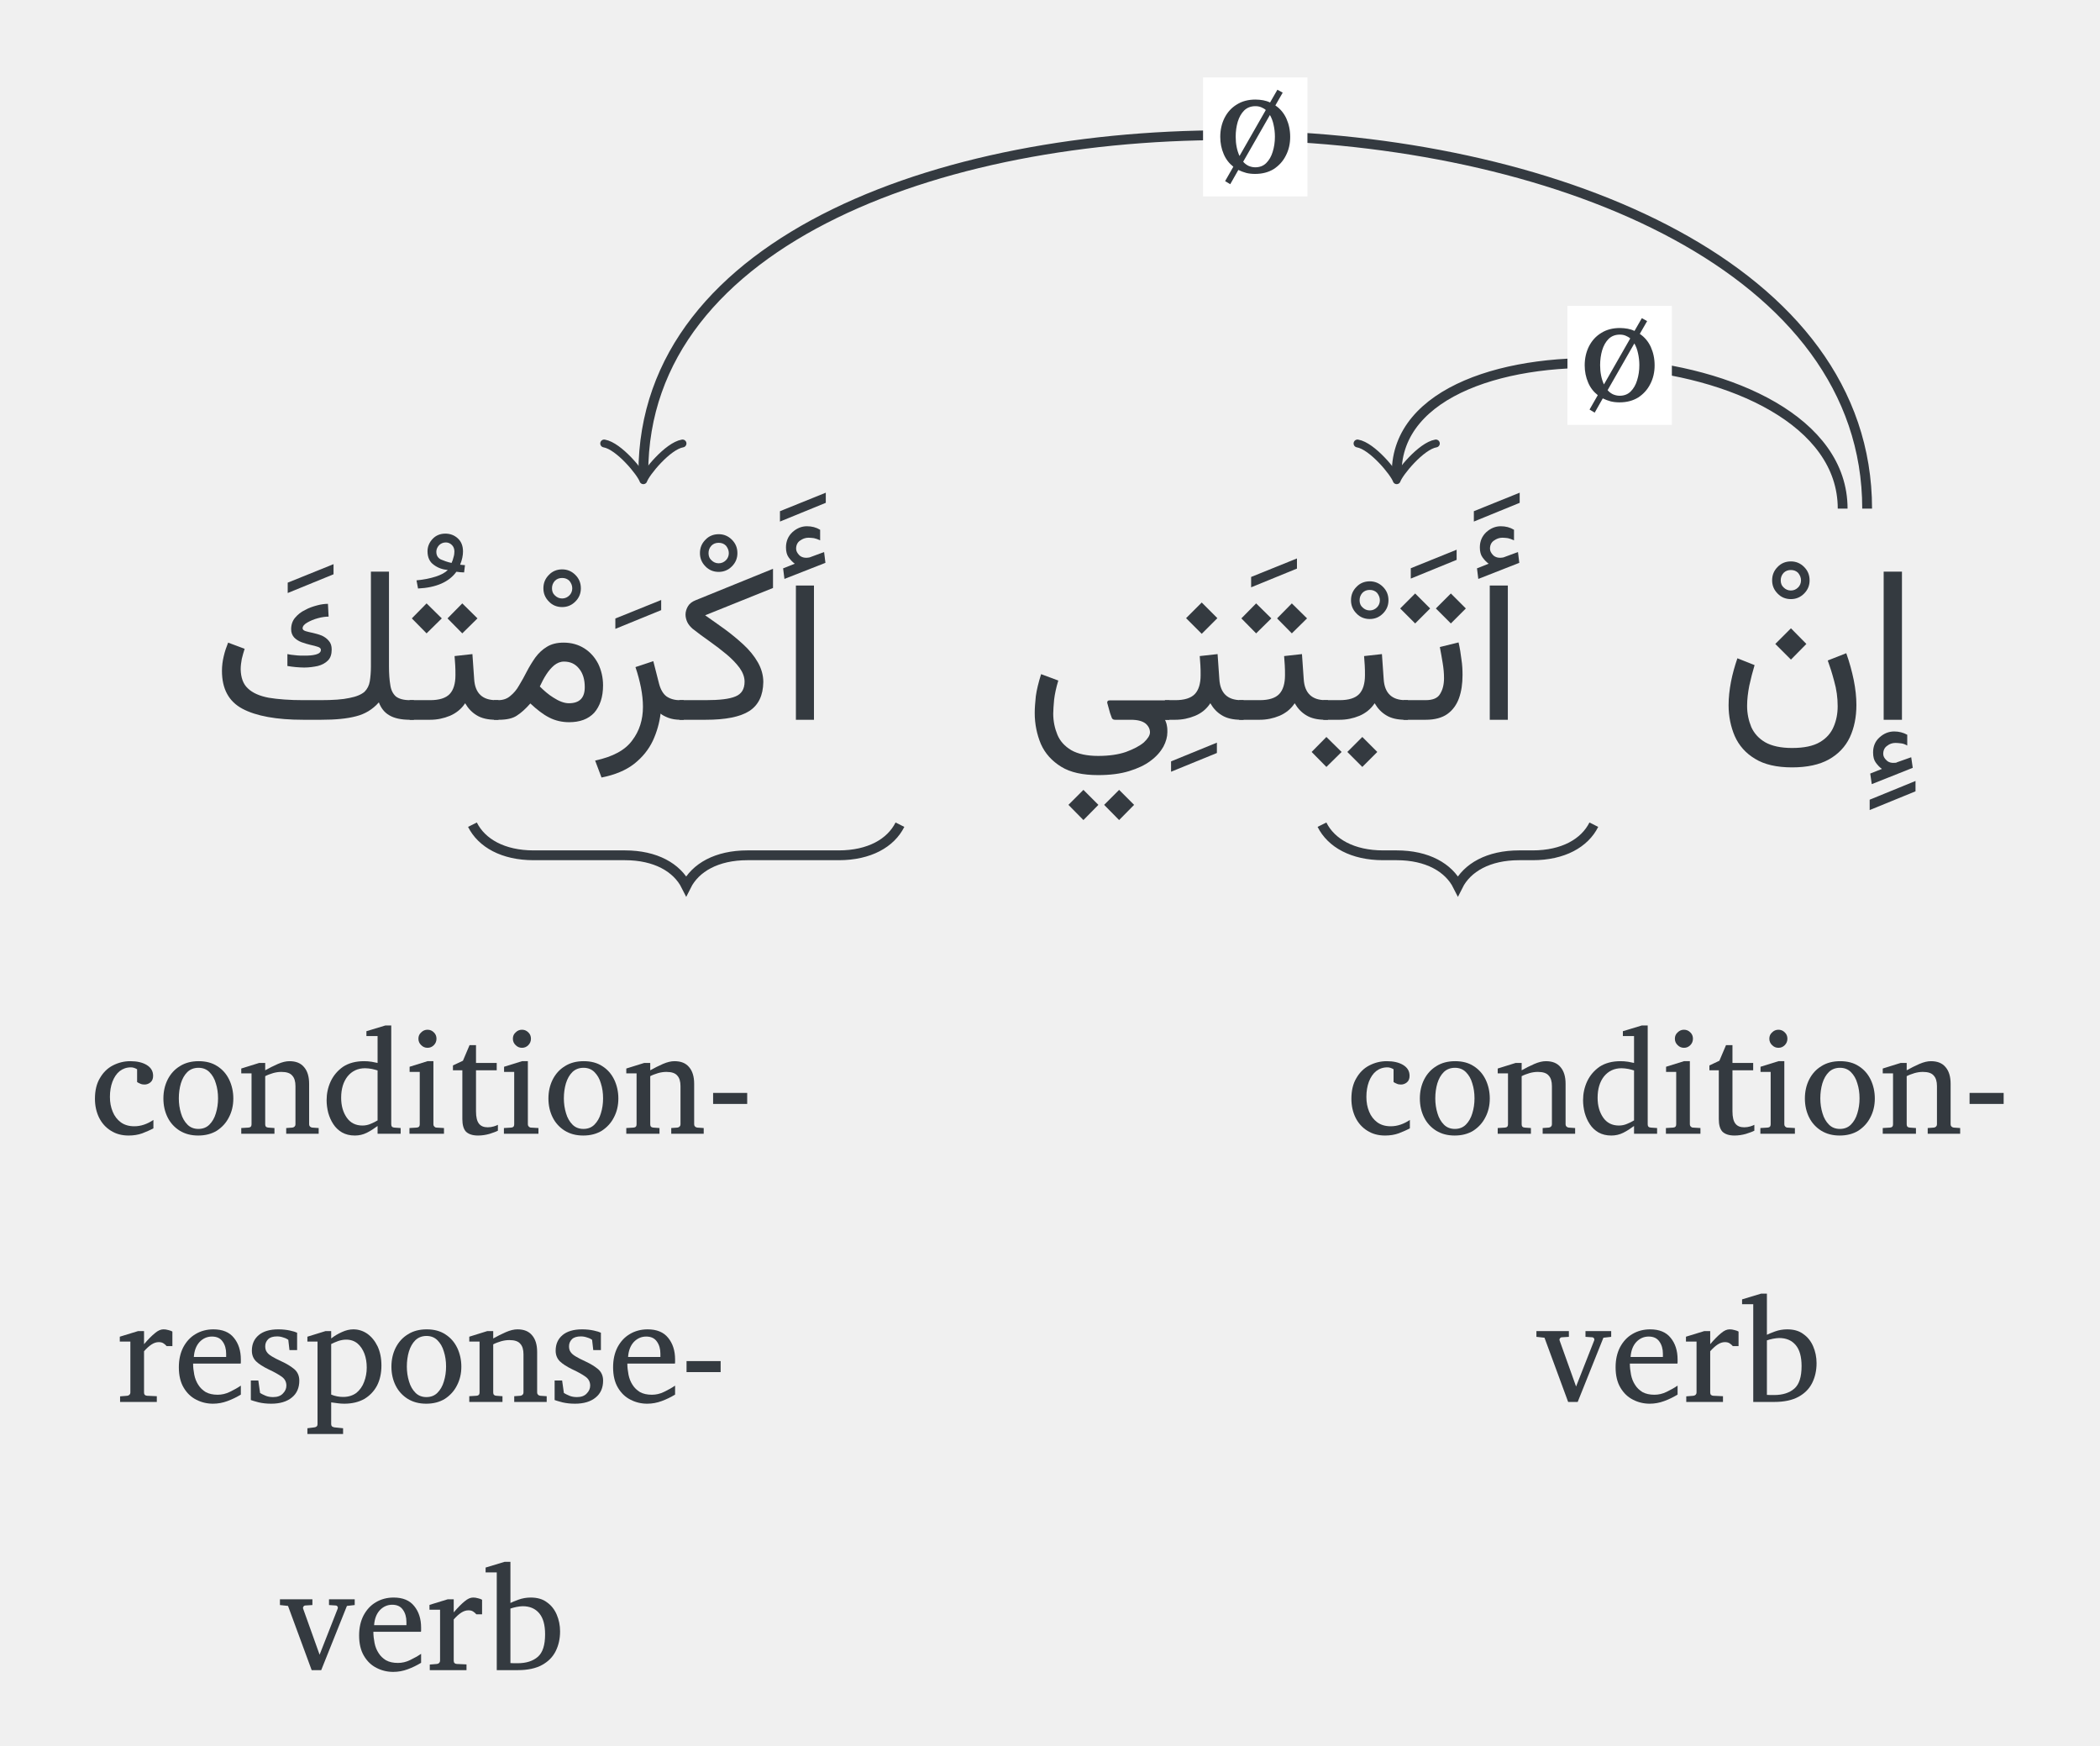
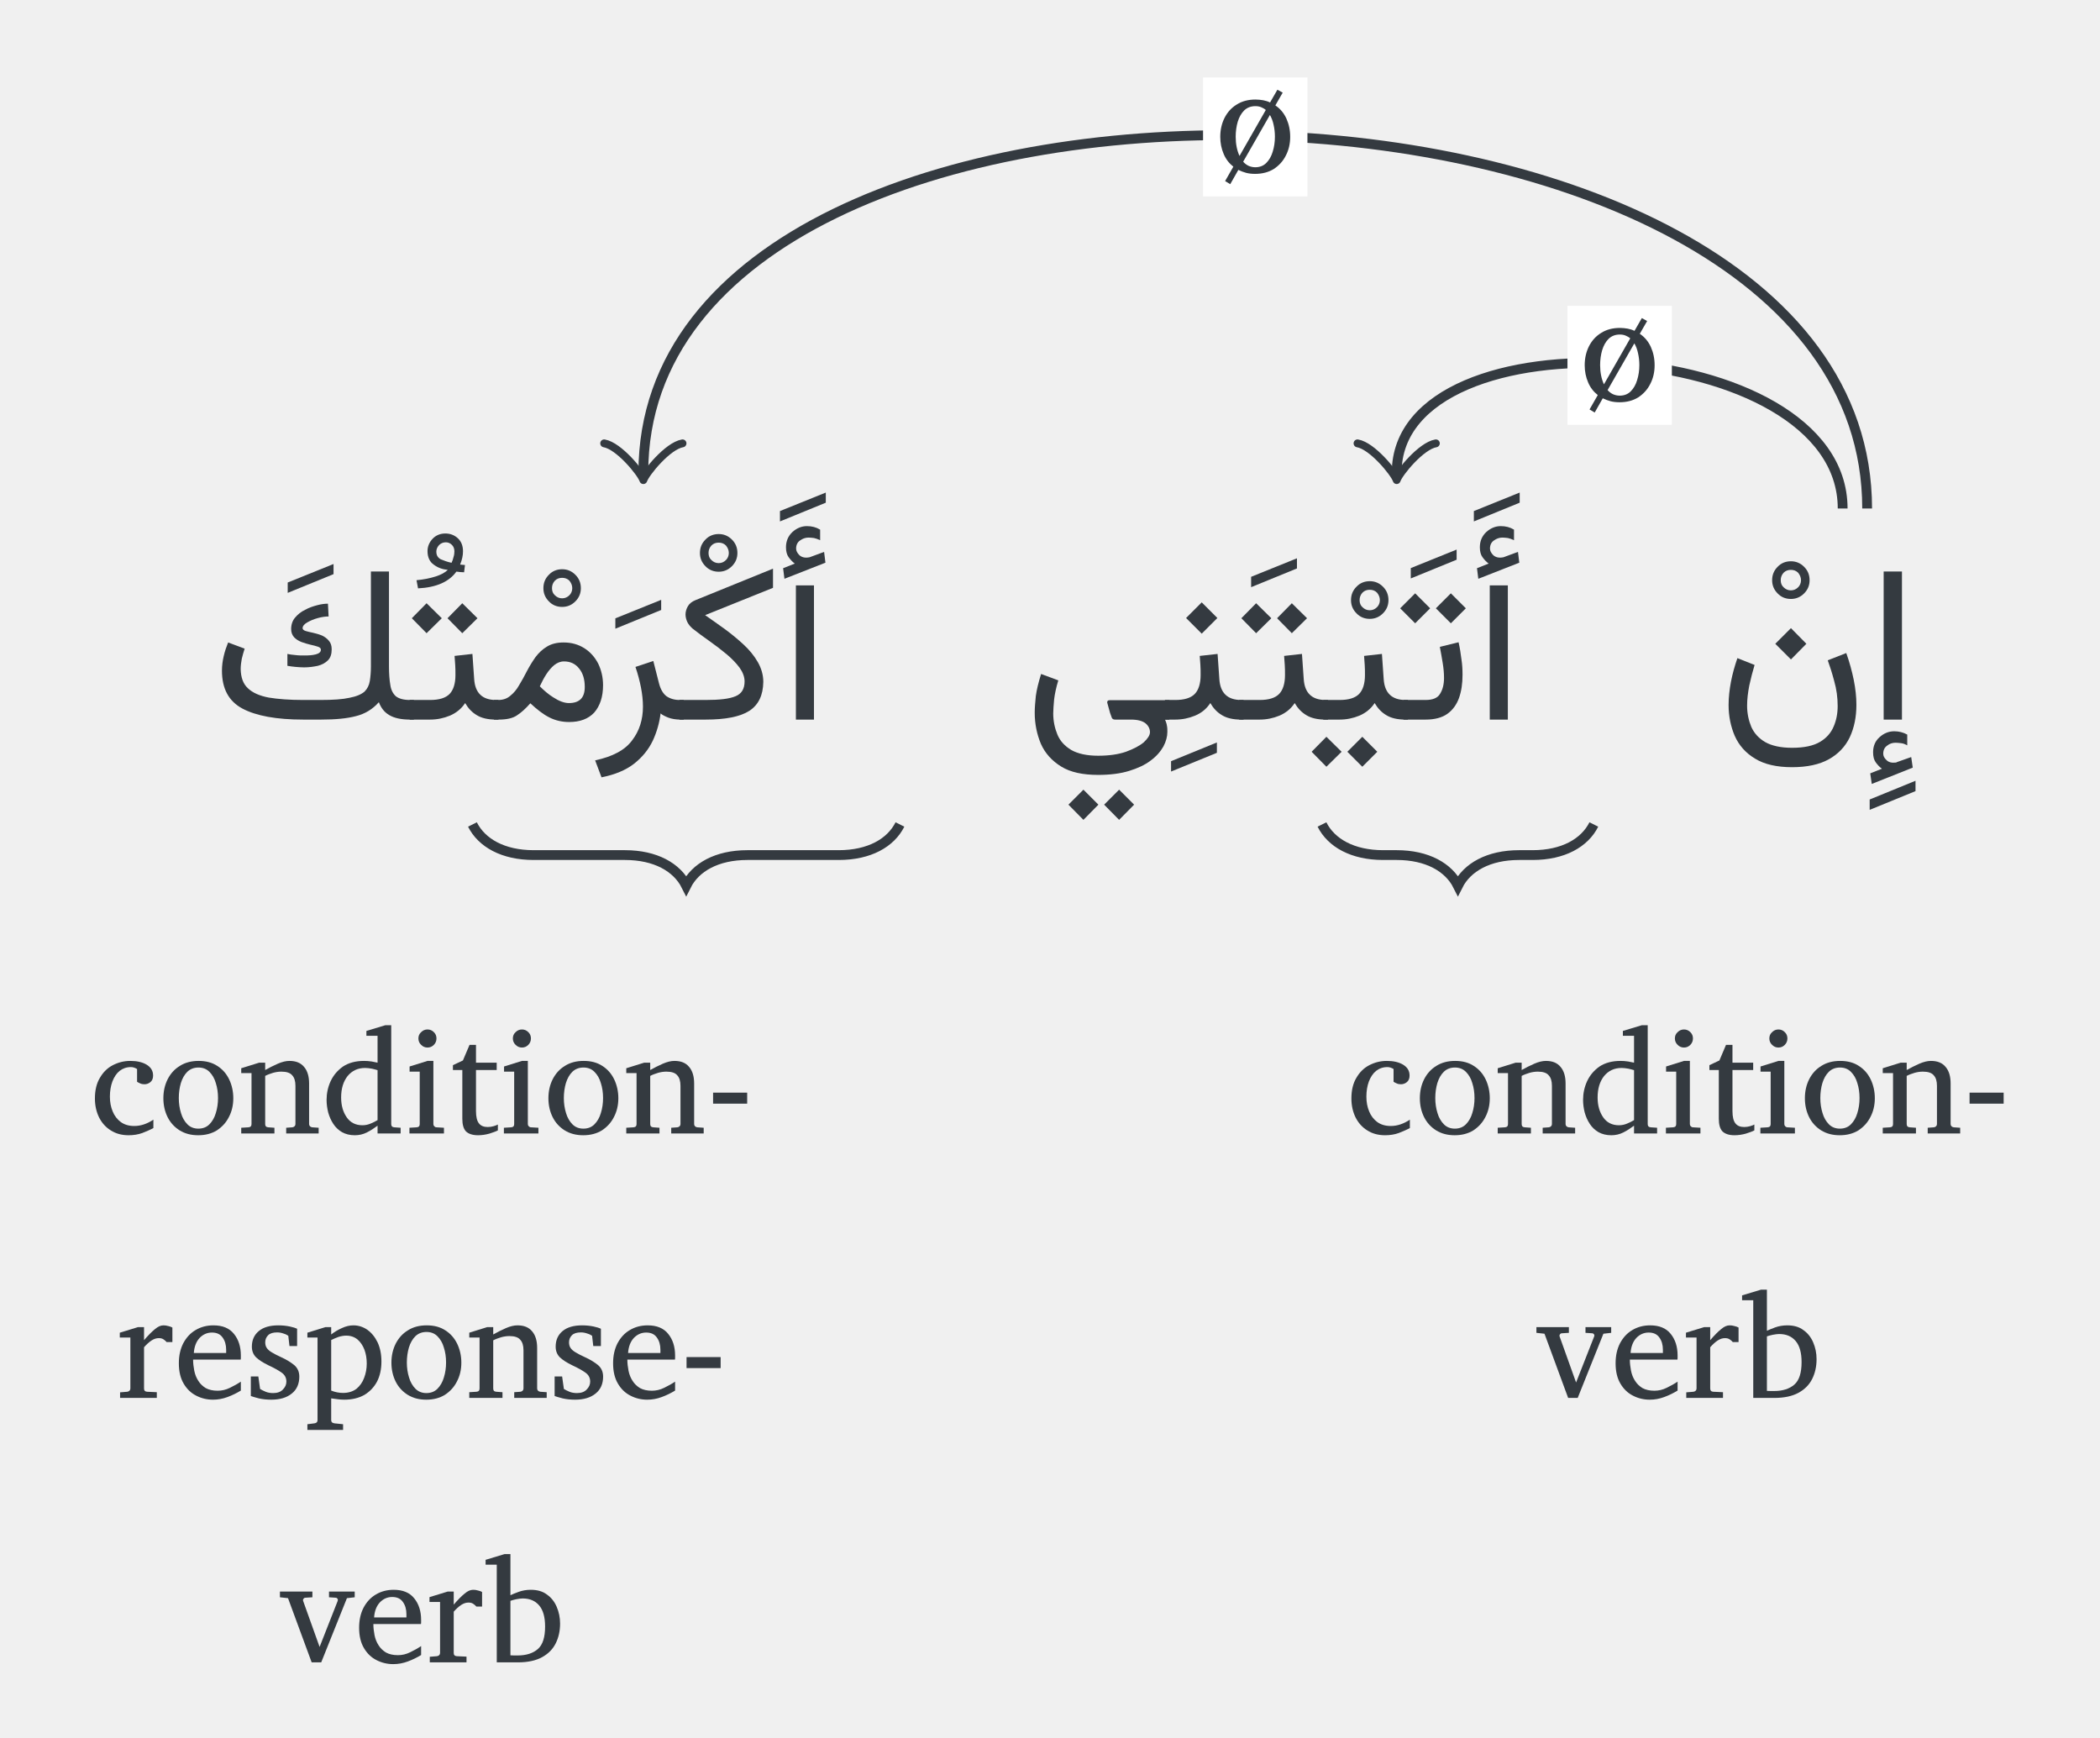
- <svg xmlns="http://www.w3.org/2000/svg" xmlns:xlink="http://www.w3.org/1999/xlink" version="1.1" width="156.374" height="129.932" viewBox="0 0 156.374 129.932">
+ <svg xmlns="http://www.w3.org/2000/svg" xmlns:xlink="http://www.w3.org/1999/xlink" version="1.1" width="156.374" height="129.385" viewBox="0 0 156.374 129.385">
  <defs>
    <path id="font_1_677" d="M.07 .708C.059 .716 .05 .726 .042 .737 .034 .748 .03 .763 .03 .782 .03 .81 .04 .833 .059 .851 .079 .869 .101 .878 .125 .878 .147 .878 .167 .873 .185 .862L.185 .814C.175 .819 .166 .822 .157 .824 .148 .825 .14 .826 .132 .826 .118 .826 .105 .821 .094 .813 .082 .805 .076 .792 .076 .776 .076 .766 .081 .756 .091 .746 .101 .737 .115 .733 .133 .736 .134 .736 .135 .736 .135 .736 .136 .737 .137 .737 .138 .737L.203 .761 .209 .712 .023 .639 .017 .687 .07 .708M.157 .609V0H.075V.609H.157Z" />
    <path id="font_1_728" d="M.032 .557V.604L.24 .688V.642L.032 .557Z" />
    <path id="font_1_1258" d="M.107 .474C.136 .454 .165 .433 .196 .411 .226 .389 .255 .365 .281 .341 .308 .316 .33 .289 .346 .261 .362 .233 .371 .203 .371 .171 .37 .11 .349 .067 .308 .04 .266 .013 .2 0 .109 0H-.01V.089H.109C.172 .089 .217 .094 .245 .106 .272 .117 .286 .139 .286 .173 .286 .194 .278 .215 .263 .236 .248 .256 .228 .277 .204 .297 .18 .317 .155 .336 .127 .356 .1 .375 .074 .394 .05 .413 .04 .422 .032 .431 .026 .443 .021 .454 .018 .466 .018 .477 .018 .49 .022 .503 .029 .515 .036 .527 .048 .536 .063 .542L.415 .685V.598L.107 .474Z" />
    <path id="font_1_737" d="M.021 .567C.021 .591 .029 .611 .046 .628 .062 .645 .083 .653 .106 .653 .129 .653 .149 .645 .166 .628 .183 .611 .191 .591 .191 .567 .191 .544 .183 .524 .166 .507 .149 .49 .129 .482 .106 .482 .083 .482 .062 .49 .046 .507 .029 .524 .021 .544 .021 .567M.06 .567C.06 .554 .064 .543 .073 .535 .082 .526 .093 .521 .106 .521 .119 .521 .13 .526 .139 .535 .147 .543 .152 .554 .152 .567 .152 .58 .147 .591 .139 .601 .13 .61 .119 .614 .106 .614 .093 .614 .082 .61 .073 .601 .064 .591 .06 .58 .06 .567Z" />
    <path id="font_1_1213" d="M.383 0C.36 0 .342 .003 .326 .009 .311 .015 .299 .021 .291 .028 .286-.014 .274-.056 .256-.095 .237-.135 .209-.17 .171-.2 .134-.229 .084-.25 .023-.262L-.006-.185C.074-.168 .13-.138 .162-.094 .195-.051 .211-0 .211 .059 .211 .086 .208 .115 .202 .146 .196 .176 .188 .207 .177 .239L.258 .266 .284 .164C.291 .137 .303 .117 .318 .106 .334 .095 .354 .089 .377 .089H.396V0H.383Z" />
    <path id="font_1_1266" d="M.331-.011C.299-.011 .268-.004 .241 .01 .213 .024 .185 .046 .155 .074 .134 .05 .114 .032 .094 .019 .075 .006 .047 0 .012 0H-.01V.089H.009C.031 .089 .049 .095 .064 .108 .079 .12 .093 .136 .104 .156 .116 .176 .128 .197 .139 .219 .151 .242 .164 .263 .178 .283 .193 .303 .21 .319 .23 .331 .251 .344 .276 .35 .306 .35 .342 .35 .373 .341 .4 .324 .427 .307 .448 .283 .463 .254 .477 .225 .485 .192 .485 .156 .485 .103 .471 .062 .445 .032 .418 .003 .38-.011 .331-.011M.308 .264C.291 .264 .277 .258 .263 .247 .25 .236 .238 .222 .227 .205 .216 .188 .207 .17 .198 .151 .218 .131 .238 .114 .259 .101 .285 .084 .309 .075 .33 .075 .378 .075 .402 .099 .402 .148 .402 .182 .394 .21 .377 .231 .36 .253 .337 .264 .308 .264Z" />
    <path id="font_1_1189" d="M.229 .528 .298 .46 .229 .392 .162 .46 .229 .528M.067 .528 .136 .46 .067 .392-0 .46 .067 .528M-.01 .089H.083C.124 .089 .154 .098 .172 .117 .189 .135 .198 .164 .198 .202 .198 .218 .198 .233 .197 .247 .196 .261 .195 .275 .194 .289L.275 .298 .283 .184C.287 .121 .32 .089 .382 .089H.393V0H.381C.345 0 .316 .007 .295 .02 .273 .033 .256 .051 .242 .075 .225 .049 .201 .03 .173 .018 .144 .006 .114 0 .083 0H-.01V.089Z" />
    <path id="font_1_730" d="M.225 .522C.218 .522 .212 .523 .207 .523 .202 .524 .196 .524 .19 .525 .157 .479 .099 .453 .016 .449L.009 .486C.042 .489 .071 .495 .096 .503 .121 .511 .139 .521 .151 .533 .128 .535 .107 .542 .088 .556 .069 .569 .059 .59 .059 .618 .059 .639 .067 .658 .082 .674 .097 .69 .117 .698 .14 .698 .163 .698 .182 .69 .197 .676 .213 .661 .22 .641 .22 .617 .22 .599 .216 .579 .207 .557 .212 .556 .219 .556 .229 .555L.225 .522M.168 .565C.172 .573 .175 .582 .177 .591 .18 .6 .181 .609 .181 .617 .181 .629 .177 .639 .17 .646 .162 .654 .153 .658 .142 .658 .129 .658 .119 .653 .111 .645 .103 .636 .099 .626 .099 .616 .099 .599 .106 .588 .119 .581 .133 .575 .149 .569 .168 .565Z" />
    <path id="font_1_1257" d="M.417 .089H.495C.552 .089 .596 .092 .627 .099 .659 .105 .681 .115 .695 .127 .708 .14 .716 .156 .719 .175 .722 .194 .724 .216 .724 .241V.672H.806V.242C.806 .209 .808 .181 .812 .158 .815 .135 .824 .118 .837 .106 .851 .095 .872 .089 .901 .089H.919V0H.902C.861 0 .83 .007 .808 .02 .785 .033 .77 .053 .76 .079 .732 .047 .697 .026 .657 .016 .616 .005 .563 0 .498 0H.417C.295 0 .203 .017 .141 .05 .079 .083 .048 .14 .048 .222 .048 .245 .051 .267 .056 .288 .061 .31 .068 .33 .076 .35L.151 .322C.146 .307 .142 .292 .138 .276 .135 .26 .133 .244 .133 .229 .134 .191 .144 .162 .166 .142 .187 .122 .218 .108 .26 .1 .302 .093 .355 .089 .417 .089M.345 .298C.354 .296 .366 .294 .38 .293 .394 .291 .409 .291 .423 .291 .442 .291 .459 .292 .474 .296 .489 .3 .497 .307 .497 .317 .497 .324 .492 .328 .483 .331 .474 .334 .463 .337 .449 .34 .436 .343 .423 .347 .409 .352 .396 .357 .385 .364 .376 .373 .367 .383 .362 .395 .362 .411 .362 .431 .368 .449 .38 .463 .392 .477 .406 .489 .425 .498 .443 .508 .461 .514 .48 .519 .498 .524 .515 .526 .529 .526L.532 .468C.519 .468 .502 .466 .484 .461 .465 .456 .449 .449 .435 .441 .421 .433 .414 .424 .414 .415 .414 .409 .419 .405 .428 .402 .437 .399 .448 .397 .461 .394 .475 .391 .488 .387 .501 .382 .514 .376 .525 .368 .533 .358 .542 .348 .546 .335 .546 .319 .546 .298 .541 .281 .529 .269 .517 .257 .502 .249 .483 .244 .464 .24 .443 .237 .421 .237 .409 .237 .396 .238 .383 .239 .37 .24 .358 .242 .345 .244V.298Z" />
    <path id="font_1_1186" d="M.205 .573 .273 .505 .205 .437 .137 .505 .205 .573M.043 .573 .111 .505 .043 .437-.025 .505 .043 .573M-.01 .089H.09C.123 .089 .145 .098 .156 .117 .168 .136 .174 .16 .174 .189 .174 .21 .172 .233 .168 .257 .164 .281 .16 .305 .155 .33L.24 .351C.246 .325 .25 .299 .253 .274 .257 .249 .258 .225 .258 .203 .258 .164 .253 .129 .242 .098 .231 .068 .214 .044 .189 .026 .165 .009 .132 0 .091 0H-.01V.089Z" />
    <path id="font_1_1290" d="M-.011 .089H.063C.104 .089 .134 .098 .152 .117 .169 .135 .178 .164 .178 .202 .178 .218 .178 .233 .177 .247 .176 .261 .175 .275 .174 .289L.255 .298 .263 .184C.267 .121 .3 .089 .362 .089H.373V0H.361C.325 0 .296 .007 .275 .02 .253 .033 .236 .051 .222 .075 .205 .049 .181 .03 .153 .018 .124 .006 .094 0 .063 0H-.011V.089M.166-.078 .234-.146 .166-.214 .098-.146 .166-.078M.003-.078 .072-.146 .003-.214-.064-.146 .003-.078Z" />
    <path id="font_1_1273" d="M.148 .289 .229 .298 .237 .184C.241 .121 .274 .089 .336 .089H.347V0H.335C.299 0 .27 .007 .249 .02 .227 .033 .21 .051 .196 .075 .179 .049 .156 .03 .127 .018 .098 .006 .068 0 .037 0H-.01V.089H.037C.078 .089 .108 .098 .126 .117 .143 .135 .152 .164 .152 .202 .152 .218 .152 .233 .151 .247 .15 .261 .149 .275 .148 .289M.157 .532 .228 .461 .157 .39 .086 .461 .157 .532Z" />
    <path id="font_1_731" d="M.028-.247V-.2L.236-.115V-.162L.028-.247Z" />
    <path id="font_1_1284" d="M.336-.251C.266-.251 .21-.239 .168-.213 .126-.187 .095-.153 .076-.11 .058-.067 .048-.02 .048 .031 .048 .053 .05 .078 .053 .107 .057 .136 .065 .169 .077 .207L.155 .178C.145 .145 .139 .116 .136 .091 .134 .066 .132 .045 .132 .028 .132-.007 .139-.039 .151-.068 .163-.097 .184-.12 .214-.138 .244-.155 .285-.164 .336-.164 .385-.164 .427-.158 .462-.146 .497-.133 .524-.119 .543-.103 .561-.086 .571-.071 .571-.057 .571-.042 .564-.028 .551-.017 .537-.006 .515-0 .485-0H.413C.406-0 .401 .002 .398 .008 .396 .014 .393 .021 .39 .03L.377 .077C.377 .08 .377 .082 .379 .085 .381 .087 .383 .088 .388 .088H.659V-0H.639C.644-.01 .647-.02 .648-.028 .65-.037 .65-.046 .65-.056 .65-.077 .644-.099 .632-.122 .619-.145 .6-.167 .574-.186 .548-.206 .515-.221 .476-.233 .437-.245 .39-.251 .336-.251M.431-.318 .499-.386 .431-.455 .363-.386 .431-.318M.269-.318 .337-.386 .269-.455 .201-.386 .269-.318Z" />
    <path id="font_1_679" d="M.067-.223C.056-.215 .047-.205 .039-.194 .031-.183 .027-.168 .027-.148 .027-.12 .037-.097 .056-.08 .076-.062 .098-.053 .123-.053 .144-.053 .164-.058 .182-.068L.182-.117C.172-.111 .163-.108 .154-.107 .145-.106 .137-.105 .129-.105 .115-.105 .102-.109 .091-.118 .079-.126 .073-.139 .073-.155 .073-.165 .078-.175 .088-.184 .098-.194 .112-.197 .13-.195 .131-.195 .132-.195 .133-.194 .133-.194 .134-.194 .135-.193L.2-.17 .207-.218 .021-.292 .014-.244 .067-.223M.158 .672V0H.075V.672H.158Z" />
    <path id="font_1_719" d="M.331 .415 .401 .344 .331 .273 .26 .344 .331 .415M.336-.128C.391-.128 .433-.119 .463-.101 .492-.084 .513-.06 .525-.031 .537-.003 .543 .028 .543 .061 .543 .1 .538 .138 .527 .176 .517 .214 .507 .244 .498 .269L.582 .302C.597 .26 .608 .219 .616 .18 .624 .14 .628 .103 .628 .067 .628 .012 .618-.037 .598-.08 .578-.122 .546-.156 .503-.18 .46-.204 .404-.216 .336-.216 .266-.216 .21-.203 .168-.177 .126-.152 .095-.117 .076-.074 .058-.032 .048 .015 .048 .066 .048 .101 .052 .136 .059 .173 .066 .209 .076 .244 .088 .279L.166 .248C.157 .218 .149 .187 .142 .155 .136 .124 .132 .093 .132 .063 .132 .028 .139-.004 .151-.033 .164-.062 .185-.085 .214-.102 .244-.119 .285-.128 .336-.128Z" />
    <path id="font_2_70" d="M.432 .037C.41 .025 .384 .014 .356 .003 .328-.007 .297-.012 .263-.012 .217-.012 .176-.001 .142 .021 .108 .042 .081 .072 .062 .11 .044 .147 .034 .19 .034 .238 .034 .294 .045 .341 .068 .379 .09 .417 .119 .446 .156 .465 .193 .484 .232 .494 .275 .494 .319 .494 .356 .486 .385 .469 .415 .451 .43 .427 .43 .394 .43 .375 .424 .36 .412 .35 .4 .34 .386 .335 .371 .335 .36 .335 .35 .337 .342 .341 .334 .344 .327 .348 .321 .352V.439C.306 .448 .292 .452 .279 .452 .249 .452 .224 .443 .202 .426 .181 .409 .165 .385 .153 .354 .142 .324 .136 .29 .136 .251 .136 .214 .142 .181 .155 .15 .167 .12 .186 .096 .21 .078 .235 .06 .265 .051 .302 .051 .325 .051 .347 .055 .368 .062 .389 .069 .411 .08 .432 .094V.037Z" />
    <path id="font_2_82" d="M.51 .24C.51 .193 .5 .15 .48 .112 .461 .074 .433 .044 .398 .021 .362-.001 .32-.012 .271-.012 .222-.012 .181-.001 .145 .021 .11 .043 .082 .073 .063 .111 .044 .149 .034 .192 .034 .24 .034 .288 .044 .331 .063 .369 .083 .408 .11 .438 .146 .46 .182 .483 .225 .494 .274 .494 .324 .494 .366 .483 .401 .46 .437 .437 .463 .407 .482 .368 .5 .33 .51 .287 .51 .24M.406 .241C.406 .278 .401 .312 .391 .343 .382 .375 .367 .4 .347 .42 .328 .439 .303 .449 .273 .449 .242 .449 .217 .439 .197 .42 .177 .4 .163 .375 .153 .343 .144 .312 .139 .278 .139 .241 .139 .205 .144 .171 .154 .139 .163 .108 .178 .082 .198 .062 .217 .043 .242 .033 .272 .033 .303 .033 .328 .043 .347 .062 .367 .082 .382 .108 .391 .139 .401 .171 .406 .205 .406 .241Z" />
    <path id="font_2_81" d="M.547 0H.326V.039L.368 .042C.374 .043 .379 .045 .383 .049 .387 .053 .389 .058 .389 .064V.324C.389 .356 .382 .38 .367 .396 .353 .413 .328 .421 .293 .421 .274 .421 .255 .418 .237 .413 .218 .407 .2 .401 .183 .392V.064C.183 .05 .19 .043 .204 .042L.246 .039V0H.02V.039L.069 .042C.083 .043 .09 .05 .09 .064V.411H.02V.444L.142 .482H.183V.432C.211 .448 .24 .462 .269 .475 .299 .488 .325 .494 .348 .494 .392 .494 .425 .481 .448 .453 .471 .426 .482 .388 .482 .34V.064C.482 .058 .484 .053 .488 .049 .492 .045 .497 .043 .503 .042L.547 .039V0Z" />
    <path id="font_2_71" d="M.538 0H.381V.053C.358 .036 .334 .02 .308 .007 .282-.006 .255-.012 .226-.012 .193-.012 .164-.005 .139 .009 .115 .023 .095 .042 .08 .065 .064 .089 .053 .115 .045 .143 .038 .171 .034 .2 .034 .228 .034 .273 .043 .316 .062 .357 .081 .397 .109 .43 .146 .456 .184 .481 .232 .494 .289 .494 .305 .494 .322 .493 .341 .49 .36 .486 .373 .484 .381 .482V.665H.305V.698L.434 .737H.474V.064C.474 .05 .481 .043 .495 .042L.538 .039V0M.381 .091V.431C.372 .434 .36 .437 .343 .441 .326 .444 .311 .446 .296 .446 .246 .446 .207 .427 .177 .391 .148 .354 .133 .306 .133 .245 .133 .191 .146 .146 .171 .11 .196 .074 .232 .056 .278 .056 .298 .056 .317 .06 .335 .068 .352 .075 .368 .083 .381 .091Z" />
    <path id="font_2_76" d="M.218 .647C.218 .63 .212 .615 .2 .603 .188 .591 .174 .585 .157 .585 .14 .585 .126 .591 .114 .603 .101 .615 .095 .63 .095 .647 .095 .664 .101 .679 .114 .69 .126 .702 .14 .708 .157 .708 .174 .708 .188 .702 .2 .69 .212 .679 .218 .664 .218 .647M.269 0H.034V.039L.083 .042C.097 .043 .104 .05 .104 .064V.421H.035V.456L.157 .494H.197V.064C.197 .058 .199 .053 .203 .049 .207 .045 .212 .042 .218 .042L.269 .039V0Z" />
    <path id="font_2_87" d="M.333 .021C.32 .014 .3 .007 .275-.001 .25-.008 .224-.012 .198-.012 .161-.012 .134-.003 .116 .014 .099 .032 .091 .061 .091 .1V.432H.027V.465L.095 .497 .14 .603H.184V.482H.325V.432H.184V.153C.184 .113 .191 .085 .204 .069 .217 .052 .237 .044 .264 .044 .278 .044 .292 .046 .305 .05 .317 .054 .327 .057 .333 .061V.021Z" />
    <path id="font_2_16" d="M.276 .203H.044V.278H.276V.203Z" />
    <path id="font_2_89" d="M.519 .443 .466 .437 .291 0H.226L.065 .437 .01 .443V.482H.231V.443L.183 .44C.178 .44 .173 .437 .17 .433 .167 .428 .166 .424 .168 .418L.28 .105 .403 .418C.405 .423 .405 .428 .402 .433 .399 .437 .395 .44 .389 .44L.344 .443V.482H.519V.443Z" />
    <path id="font_2_72" d="M.266-.012C.226-.012 .188-.003 .153 .015 .117 .033 .089 .06 .067 .097 .045 .134 .034 .18 .034 .236 .034 .288 .044 .333 .064 .372 .085 .411 .112 .441 .148 .462 .183 .483 .224 .494 .269 .494 .331 .494 .378 .475 .409 .436 .44 .398 .456 .349 .456 .289 .456 .286 .456 .281 .456 .276 .456 .271 .456 .266 .455 .261H.131C.131 .236 .134 .211 .139 .185 .144 .16 .153 .137 .166 .117 .179 .096 .196 .08 .217 .067 .239 .055 .266 .049 .298 .049 .326 .049 .354 .055 .382 .069 .409 .082 .434 .096 .456 .111V.05C.428 .033 .398 .018 .365 .006 .333-.006 .3-.012 .266-.012M.136 .306H.356V.328C.356 .361 .348 .389 .332 .411 .316 .434 .292 .445 .259 .445 .226 .445 .198 .432 .175 .408 .152 .383 .139 .349 .136 .306Z" />
    <path id="font_2_85" d="M.381 .38H.342C.336 .387 .328 .394 .32 .399 .311 .405 .3 .407 .288 .407 .272 .407 .256 .402 .239 .391 .222 .38 .205 .364 .188 .345V.064C.188 .05 .195 .043 .209 .042L.275 .039V0H.025V.038L.074 .042C.08 .043 .085 .045 .089 .049 .093 .053 .095 .058 .095 .064V.411H.023V.444L.147 .482H.188V.393C.216 .426 .241 .451 .262 .468 .283 .486 .302 .494 .32 .494 .33 .494 .341 .493 .354 .489 .366 .486 .375 .483 .381 .479V.38Z" />
    <path id="font_2_69" d="M.521 .264C.521 .214 .511 .169 .491 .129 .471 .089 .44 .058 .398 .035 .356 .012 .301 0 .234 0H.09V.665H.014V.698L.143 .737H.183V.457C.194 .463 .213 .47 .239 .48 .264 .489 .292 .494 .321 .494 .365 .494 .402 .484 .431 .462 .461 .441 .483 .413 .498 .378 .513 .343 .521 .305 .521 .264M.419 .244C.419 .307 .406 .355 .379 .387 .352 .419 .315 .435 .266 .435 .255 .435 .241 .433 .224 .43 .207 .426 .193 .423 .183 .419V.048C.191 .048 .199 .047 .208 .047 .216 .047 .224 .047 .232 .047 .291 .047 .337 .062 .37 .091 .403 .12 .419 .171 .419 .244Z" />
    <path id="font_2_86" d="M.349 .353H.297L.289 .423C.282 .428 .271 .434 .257 .438 .243 .443 .229 .446 .213 .446 .186 .446 .165 .44 .152 .427 .139 .414 .132 .398 .132 .379 .132 .364 .135 .351 .142 .341 .149 .33 .16 .32 .177 .31 .193 .3 .215 .289 .243 .276 .278 .26 .307 .242 .33 .223 .352 .204 .364 .178 .364 .145 .364 .096 .347 .057 .313 .03 .279 .002 .232-.012 .173-.012 .142-.012 .114-.009 .088-.003 .062 .004 .044 .009 .034 .013V.146H.085L.097 .061C.107 .055 .12 .048 .135 .042 .149 .036 .167 .033 .186 .033 .215 .033 .237 .041 .252 .057 .268 .073 .276 .091 .276 .111 .276 .137 .265 .157 .244 .172 .223 .187 .193 .204 .154 .222 .117 .24 .089 .258 .07 .276 .051 .295 .041 .319 .041 .349 .041 .394 .057 .429 .088 .455 .119 .481 .164 .494 .221 .494 .25 .494 .277 .491 .3 .486 .323 .481 .339 .476 .349 .471V.353Z" />
    <path id="font_2_83" d="M.525 .248C.525 .196 .515 .15 .495 .111 .474 .072 .445 .042 .408 .02 .37-.001 .325-.012 .272-.012 .257-.012 .242-.011 .228-.009 .213-.007 .198-.005 .183-.003V-.152C.183-.158 .185-.163 .189-.167 .194-.17 .199-.172 .205-.173L.264-.179V-.218H.021V-.179L.069-.173C.083-.171 .09-.164 .09-.152V.411H.021V.444L.144 .482H.183V.432C.206 .45 .23 .464 .257 .476 .283 .488 .309 .494 .334 .494 .368 .494 .4 .484 .429 .464 .458 .443 .481 .415 .499 .378 .516 .341 .525 .298 .525 .248M.425 .234C.425 .268 .42 .3 .409 .329 .398 .357 .383 .38 .362 .398 .341 .415 .316 .424 .285 .424 .268 .424 .251 .421 .232 .415 .214 .408 .198 .402 .183 .394V.05C.21 .039 .237 .034 .264 .034 .301 .034 .331 .044 .355 .062 .378 .081 .396 .106 .407 .136 .419 .167 .425 .199 .425 .234Z" />
    <path id="font_2_161" d="M.51 .24C.51 .193 .5 .15 .48 .112 .461 .074 .433 .044 .398 .021 .362-.001 .32-.012 .271-.012 .25-.012 .229-.01 .21-.005 .191 0 .174 .007 .157 .015L.102-.082 .067-.061 .123 .037C.094 .06 .072 .088 .057 .124 .042 .159 .034 .198 .034 .24 .034 .288 .044 .331 .063 .369 .083 .408 .11 .438 .146 .46 .182 .483 .225 .494 .274 .494 .292 .494 .31 .492 .327 .489 .343 .486 .359 .481 .373 .474L.423 .561 .459 .541 .409 .454C.442 .432 .467 .402 .484 .365 .501 .327 .51 .286 .51 .24M.344 .423C.335 .431 .324 .437 .312 .442 .3 .447 .287 .449 .273 .449 .242 .449 .217 .439 .197 .42 .177 .4 .163 .375 .153 .343 .144 .312 .139 .278 .139 .241 .139 .191 .148 .147 .165 .11L.344 .423M.406 .241C.406 .269 .403 .296 .397 .322 .392 .347 .383 .37 .372 .389L.19 .071C.2 .059 .212 .05 .226 .043 .24 .037 .255 .033 .272 .033 .303 .033 .328 .043 .347 .062 .367 .082 .382 .108 .391 .139 .401 .171 .406 .205 .406 .241Z" />
  </defs>
  <use data-text="أ" xlink:href="#font_1_677" transform="matrix(16.40848,0,0,-16.40848,58.03479,53.58241)" fill="#343a40" />
  <use data-text="َ" xlink:href="#font_1_728" transform="matrix(16.40848,0,0,-16.40848,57.5535,47.96614)" fill="#343a40" />
  <use data-text="ك" xlink:href="#font_1_1258" transform="matrix(16.40848,0,0,-16.40848,50.75139,53.58241)" fill="#343a40" />
-   <use data-text="ْ" xlink:href="#font_1_737" transform="matrix(16.40848,0,0,-16.40848,51.77619,50.48239)" fill="#343a40" />
+   <use data-text="ْ" xlink:href="#font_1_737" transform="matrix(16.40848,0,0,-16.40848,51.77619,50.48056)" fill="#343a40" />
  <use data-text="ر" xlink:href="#font_1_1213" transform="matrix(16.40848,0,0,-16.40848,44.4141,53.58241)" fill="#343a40" />
-   <use data-text="َ" xlink:href="#font_1_728" transform="matrix(16.40848,0,0,-16.40848,45.29616,55.95409)" fill="#343a40" />
+   <use data-text="َ" xlink:href="#font_1_728" transform="matrix(16.40848,0,0,-16.40848,45.29616,55.9541)" fill="#343a40" />
  <use data-text="م" xlink:href="#font_1_1266" transform="matrix(16.40848,0,0,-16.40848,36.9477,53.58241)" fill="#343a40" />
-   <use data-text="ْ" xlink:href="#font_1_737" transform="matrix(16.40848,0,0,-16.40848,40.11909,53.10111)" fill="#343a40" />
+   <use data-text="ْ" xlink:href="#font_1_737" transform="matrix(16.40848,0,0,-16.40848,40.11909,53.10112)" fill="#343a40" />
  <use data-text="ت" xlink:href="#font_1_1189" transform="matrix(16.40848,0,0,-16.40848,30.66531,53.58241)" fill="#343a40" />
-   <use data-text="ُ" xlink:href="#font_1_730" transform="matrix(16.40848,0,0,-16.40848,30.86661,51.17779)" fill="#343a40" />
+   <use data-text="ُ" xlink:href="#font_1_730" transform="matrix(16.40848,0,0,-16.40848,30.86661,51.1778)" fill="#343a40" />
  <use data-text="ك" xlink:href="#font_1_1257" transform="matrix(16.40848,0,0,-16.40848,15.73983,53.58241)" fill="#343a40" />
  <use data-text="َ" xlink:href="#font_1_728" transform="matrix(16.40848,0,0,-16.40848,20.8986,53.28595)" fill="#343a40" />
  <use data-text="أ" xlink:href="#font_1_677" transform="matrix(16.40848,0,0,-16.40848,109.703,53.58241)" fill="#343a40" />
  <use data-text="َ" xlink:href="#font_1_728" transform="matrix(16.40848,0,0,-16.40848,109.2236,47.96614)" fill="#343a40" />
  <use data-text="ت" xlink:href="#font_1_1186" transform="matrix(16.40848,0,0,-16.40848,104.6723,53.58241)" fill="#343a40" />
  <use data-text="َ" xlink:href="#font_1_728" transform="matrix(16.40848,0,0,-16.40848,104.5278,52.21174)" fill="#343a40" />
  <use data-text="ي" xlink:href="#font_1_1290" transform="matrix(16.40848,0,0,-16.40848,98.71935,53.58241)" fill="#343a40" />
  <use data-text="ْ" xlink:href="#font_1_737" transform="matrix(16.40848,0,0,-16.40848,100.2565,53.9905)" fill="#343a40" />
  <use data-text="ت" xlink:href="#font_1_1189" transform="matrix(16.40848,0,0,-16.40848,92.43696,53.58241)" fill="#343a40" />
-   <use data-text="َ" xlink:href="#font_1_728" transform="matrix(16.40848,0,0,-16.40848,92.63826,52.86138)" fill="#343a40" />
+   <use data-text="َ" xlink:href="#font_1_728" transform="matrix(16.40848,0,0,-16.40848,92.63826,52.86139)" fill="#343a40" />
  <use data-text="ن" xlink:href="#font_1_1273" transform="matrix(16.40848,0,0,-16.40848,86.90852,53.58241)" fill="#343a40" />
  <use data-text="ِ" xlink:href="#font_1_731" transform="matrix(16.40848,0,0,-16.40848,86.742,53.39758)" fill="#343a40" />
  <use data-text="ي" xlink:href="#font_1_1284" transform="matrix(16.40848,0,0,-16.40848,76.26158,53.58241)" fill="#343a40" />
  <use data-text="إ" xlink:href="#font_1_679" transform="matrix(16.40848,0,0,-16.40848,139.0343,53.58241)" fill="#343a40" />
  <use data-text="ِ" xlink:href="#font_1_731" transform="matrix(16.40848,0,0,-16.40848,138.7634,56.25055)" fill="#343a40" />
  <use data-text="ن" xlink:href="#font_1_719" transform="matrix(16.40848,0,0,-16.40848,127.9298,53.58241)" fill="#343a40" />
  <use data-text="ْ" xlink:href="#font_1_737" transform="matrix(16.40848,0,0,-16.40848,131.6154,52.5082)" fill="#343a40" />
  <path transform="matrix(1.83,0,0,-1.83,10.93242,53.58241)" stroke-width=".399" stroke-linecap="butt" stroke-miterlimit="10" stroke-linejoin="miter" fill="none" stroke="#343a40" d="M47.818-4.268C48.191-5.015 49.063-5.513 50.308-5.513H50.858C52.103-5.513 52.975-6.012 53.349-6.759 53.722-6.012 54.594-5.513 55.839-5.513H56.389C57.635-5.513 58.506-5.015 58.88-4.268" />
-   <use data-text="c" xlink:href="#font_2_70" transform="matrix(10.93897,0,0,-10.93897,100.2584,84.40144)" fill="#343a40" />
-   <use data-text="o" xlink:href="#font_2_82" transform="matrix(10.93897,0,0,-10.93897,105.3559,84.40144)" fill="#343a40" />
-   <use data-text="n" xlink:href="#font_2_81" transform="matrix(10.93897,0,0,-10.93897,111.3067,84.40144)" fill="#343a40" />
-   <use data-text="d" xlink:href="#font_2_71" transform="matrix(10.93897,0,0,-10.93897,117.5091,84.40144)" fill="#343a40" />
-   <use data-text="i" xlink:href="#font_2_76" transform="matrix(10.93897,0,0,-10.93897,123.6787,84.40144)" fill="#343a40" />
-   <use data-text="t" xlink:href="#font_2_87" transform="matrix(10.93897,0,0,-10.93897,126.9932,84.40144)" fill="#343a40" />
-   <use data-text="i" xlink:href="#font_2_76" transform="matrix(10.93897,0,0,-10.93897,130.7125,84.40144)" fill="#343a40" />
-   <use data-text="o" xlink:href="#font_2_82" transform="matrix(10.93897,0,0,-10.93897,134.027,84.40144)" fill="#343a40" />
-   <use data-text="n" xlink:href="#font_2_81" transform="matrix(10.93897,0,0,-10.93897,139.9778,84.40144)" fill="#343a40" />
-   <use data-text="-" xlink:href="#font_2_16" transform="matrix(10.93897,0,0,-10.93897,146.1802,84.40144)" fill="#343a40" />
-   <use data-text="v" xlink:href="#font_2_89" transform="matrix(10.93897,0,0,-10.93897,114.2981,104.3649)" fill="#343a40" />
-   <use data-text="e" xlink:href="#font_2_72" transform="matrix(10.93897,0,0,-10.93897,119.9317,104.3649)" fill="#343a40" />
-   <use data-text="r" xlink:href="#font_2_85" transform="matrix(10.93897,0,0,-10.93897,125.2918,104.3649)" fill="#343a40" />
-   <use data-text="b" xlink:href="#font_2_69" transform="matrix(10.93897,0,0,-10.93897,129.5689,104.3649)" fill="#343a40" />
+   <use data-text="c" xlink:href="#font_2_70" transform="matrix(10.93906,0,0,-10.93906,100.2584,84.40144)" fill="#343a40" />
+   <use data-text="o" xlink:href="#font_2_82" transform="matrix(10.93906,0,0,-10.93906,105.356,84.40144)" fill="#343a40" />
+   <use data-text="n" xlink:href="#font_2_81" transform="matrix(10.93906,0,0,-10.93906,111.3068,84.40144)" fill="#343a40" />
+   <use data-text="d" xlink:href="#font_2_71" transform="matrix(10.93906,0,0,-10.93906,117.5093,84.40144)" fill="#343a40" />
+   <use data-text="i" xlink:href="#font_2_76" transform="matrix(10.93906,0,0,-10.93906,123.6789,84.40144)" fill="#343a40" />
+   <use data-text="t" xlink:href="#font_2_87" transform="matrix(10.93906,0,0,-10.93906,126.9934,84.40144)" fill="#343a40" />
+   <use data-text="i" xlink:href="#font_2_76" transform="matrix(10.93906,0,0,-10.93906,130.7127,84.40144)" fill="#343a40" />
+   <use data-text="o" xlink:href="#font_2_82" transform="matrix(10.93906,0,0,-10.93906,134.0273,84.40144)" fill="#343a40" />
+   <use data-text="n" xlink:href="#font_2_81" transform="matrix(10.93906,0,0,-10.93906,139.9781,84.40144)" fill="#343a40" />
+   <use data-text="-" xlink:href="#font_2_16" transform="matrix(10.93906,0,0,-10.93906,146.1805,84.40144)" fill="#343a40" />
+   <use data-text="v" xlink:href="#font_2_89" transform="matrix(10.93906,0,0,-10.93906,114.2981,104.0922)" fill="#343a40" />
+   <use data-text="e" xlink:href="#font_2_72" transform="matrix(10.93906,0,0,-10.93906,119.9317,104.0922)" fill="#343a40" />
+   <use data-text="r" xlink:href="#font_2_85" transform="matrix(10.93906,0,0,-10.93906,125.2919,104.0922)" fill="#343a40" />
+   <use data-text="b" xlink:href="#font_2_69" transform="matrix(10.93906,0,0,-10.93906,129.5691,104.0922)" fill="#343a40" />
  <path transform="matrix(1.83,0,0,-1.83,10.93242,53.58241)" stroke-width=".399" stroke-linecap="butt" stroke-miterlimit="10" stroke-linejoin="miter" fill="none" stroke="#343a40" d="M13.25-4.268C13.624-5.015 14.496-5.513 15.741-5.513H19.457C20.702-5.513 21.574-6.012 21.948-6.759 22.321-6.012 23.193-5.513 24.438-5.513H28.154C29.4-5.513 30.271-5.015 30.645-4.268" />
-   <use data-text="c" xlink:href="#font_2_70" transform="matrix(10.93897,0,0,-10.93897,6.6978,84.40144)" fill="#343a40" />
-   <use data-text="o" xlink:href="#font_2_82" transform="matrix(10.93897,0,0,-10.93897,11.79536,84.40144)" fill="#343a40" />
-   <use data-text="n" xlink:href="#font_2_81" transform="matrix(10.93897,0,0,-10.93897,17.74616,84.40144)" fill="#343a40" />
-   <use data-text="d" xlink:href="#font_2_71" transform="matrix(10.93897,0,0,-10.93897,23.94856,84.40144)" fill="#343a40" />
-   <use data-text="i" xlink:href="#font_2_76" transform="matrix(10.93897,0,0,-10.93897,30.11814,84.40144)" fill="#343a40" />
-   <use data-text="t" xlink:href="#font_2_87" transform="matrix(10.93897,0,0,-10.93897,33.43265,84.40144)" fill="#343a40" />
-   <use data-text="i" xlink:href="#font_2_76" transform="matrix(10.93897,0,0,-10.93897,37.1519,84.40144)" fill="#343a40" />
-   <use data-text="o" xlink:href="#font_2_82" transform="matrix(10.93897,0,0,-10.93897,40.46641,84.40144)" fill="#343a40" />
-   <use data-text="n" xlink:href="#font_2_81" transform="matrix(10.93897,0,0,-10.93897,46.41721,84.40144)" fill="#343a40" />
-   <use data-text="-" xlink:href="#font_2_16" transform="matrix(10.93897,0,0,-10.93897,52.61961,84.40144)" fill="#343a40" />
-   <use data-text="r" xlink:href="#font_2_85" transform="matrix(10.93897,0,0,-10.93897,8.668709,104.3649)" fill="#343a40" />
-   <use data-text="e" xlink:href="#font_2_72" transform="matrix(10.93897,0,0,-10.93897,12.94585,104.3649)" fill="#343a40" />
-   <use data-text="s" xlink:href="#font_2_86" transform="matrix(10.93897,0,0,-10.93897,18.30595,104.3649)" fill="#343a40" />
-   <use data-text="p" xlink:href="#font_2_83" transform="matrix(10.93897,0,0,-10.93897,22.65966,104.3649)" fill="#343a40" />
-   <use data-text="o" xlink:href="#font_2_82" transform="matrix(10.93897,0,0,-10.93897,28.77454,104.3649)" fill="#343a40" />
-   <use data-text="n" xlink:href="#font_2_81" transform="matrix(10.93897,0,0,-10.93897,34.72535,104.3649)" fill="#343a40" />
-   <use data-text="s" xlink:href="#font_2_86" transform="matrix(10.93897,0,0,-10.93897,40.92774,104.3649)" fill="#343a40" />
-   <use data-text="e" xlink:href="#font_2_72" transform="matrix(10.93897,0,0,-10.93897,45.28145,104.3649)" fill="#343a40" />
-   <use data-text="-" xlink:href="#font_2_16" transform="matrix(10.93897,0,0,-10.93897,50.64155,104.3649)" fill="#343a40" />
-   <use data-text="v" xlink:href="#font_2_89" transform="matrix(10.93897,0,0,-10.93897,20.73573,124.3302)" fill="#343a40" />
-   <use data-text="e" xlink:href="#font_2_72" transform="matrix(10.93897,0,0,-10.93897,26.3693,124.3302)" fill="#343a40" />
-   <use data-text="r" xlink:href="#font_2_85" transform="matrix(10.93897,0,0,-10.93897,31.7294,124.3302)" fill="#343a40" />
-   <use data-text="b" xlink:href="#font_2_69" transform="matrix(10.93897,0,0,-10.93897,36.00654,124.3302)" fill="#343a40" />
+   <use data-text="c" xlink:href="#font_2_70" transform="matrix(10.93906,0,0,-10.93906,6.69597,84.40144)" fill="#343a40" />
+   <use data-text="o" xlink:href="#font_2_82" transform="matrix(10.93906,0,0,-10.93906,11.79357,84.40144)" fill="#343a40" />
+   <use data-text="n" xlink:href="#font_2_81" transform="matrix(10.93906,0,0,-10.93906,17.74443,84.40144)" fill="#343a40" />
+   <use data-text="d" xlink:href="#font_2_71" transform="matrix(10.93906,0,0,-10.93906,23.94687,84.40144)" fill="#343a40" />
+   <use data-text="i" xlink:href="#font_2_76" transform="matrix(10.93906,0,0,-10.93906,30.11651,84.40144)" fill="#343a40" />
+   <use data-text="t" xlink:href="#font_2_87" transform="matrix(10.93906,0,0,-10.93906,33.43105,84.40144)" fill="#343a40" />
+   <use data-text="i" xlink:href="#font_2_76" transform="matrix(10.93906,0,0,-10.93906,37.15033,84.40144)" fill="#343a40" />
+   <use data-text="o" xlink:href="#font_2_82" transform="matrix(10.93906,0,0,-10.93906,40.46486,84.40144)" fill="#343a40" />
+   <use data-text="n" xlink:href="#font_2_81" transform="matrix(10.93906,0,0,-10.93906,46.41572,84.40144)" fill="#343a40" />
+   <use data-text="-" xlink:href="#font_2_16" transform="matrix(10.93906,0,0,-10.93906,52.61816,84.40144)" fill="#343a40" />
+   <use data-text="r" xlink:href="#font_2_85" transform="matrix(10.93906,0,0,-10.93906,8.668709,104.0922)" fill="#343a40" />
+   <use data-text="e" xlink:href="#font_2_72" transform="matrix(10.93906,0,0,-10.93906,12.94589,104.0922)" fill="#343a40" />
+   <use data-text="s" xlink:href="#font_2_86" transform="matrix(10.93906,0,0,-10.93906,18.30603,104.0922)" fill="#343a40" />
+   <use data-text="p" xlink:href="#font_2_83" transform="matrix(10.93906,0,0,-10.93906,22.65977,104.0922)" fill="#343a40" />
+   <use data-text="o" xlink:href="#font_2_82" transform="matrix(10.93906,0,0,-10.93906,28.77471,104.0922)" fill="#343a40" />
+   <use data-text="n" xlink:href="#font_2_81" transform="matrix(10.93906,0,0,-10.93906,34.72556,104.0922)" fill="#343a40" />
+   <use data-text="s" xlink:href="#font_2_86" transform="matrix(10.93906,0,0,-10.93906,40.92801,104.0922)" fill="#343a40" />
+   <use data-text="e" xlink:href="#font_2_72" transform="matrix(10.93906,0,0,-10.93906,45.28176,104.0922)" fill="#343a40" />
+   <use data-text="-" xlink:href="#font_2_16" transform="matrix(10.93906,0,0,-10.93906,50.6419,104.0922)" fill="#343a40" />
+   <use data-text="v" xlink:href="#font_2_89" transform="matrix(10.93906,0,0,-10.93906,20.73573,123.783)" fill="#343a40" />
+   <use data-text="e" xlink:href="#font_2_72" transform="matrix(10.93906,0,0,-10.93906,26.36935,123.783)" fill="#343a40" />
+   <use data-text="r" xlink:href="#font_2_85" transform="matrix(10.93906,0,0,-10.93906,31.72949,123.783)" fill="#343a40" />
+   <use data-text="b" xlink:href="#font_2_69" transform="matrix(10.93906,0,0,-10.93906,36.00667,123.783)" fill="#343a40" />
  <path transform="matrix(1.83,0,0,-1.83,10.93242,53.58241)" stroke-width=".399" stroke-linecap="butt" stroke-miterlimit="10" stroke-linejoin="miter" fill="none" stroke="#343a40" d="M69.005 8.589C69.005 15.694 50.858 16.69 50.858 10.044" />
-   <path transform="matrix(0,1.83,1.83,0,104.0026,35.2021)" stroke-width=".319" stroke-linecap="round" stroke-linejoin="round" fill="none" stroke="#343a40" d="M-1.196 1.594C-1.096 .996 0 .1 .299 0 0-.1-1.096-.996-1.196-1.594" />
+   <path transform="matrix(0,1.83,1.83,0,104.0026,35.20211)" stroke-width=".319" stroke-linecap="round" stroke-linejoin="round" fill="none" stroke="#343a40" d="M-1.196 1.594C-1.096 .996 0 .1 .299 0 0-.1-1.096-.996-1.196-1.594" />
  <path transform="matrix(1.83,0,0,-1.83,10.93242,53.58241)" d="M57.807 11.995H62.055V16.836H57.807Z" fill="#ffffff" />
-   <use data-text="ø" xlink:href="#font_2_161" transform="matrix(10.93897,0,0,-10.93897,117.6306,29.82169)" fill="#343a40" />
+   <use data-text="ø" xlink:href="#font_2_161" transform="matrix(10.93906,0,0,-10.93906,117.6306,29.82169)" fill="#343a40" />
  <path transform="matrix(1.83,0,0,-1.83,10.93242,53.58241)" stroke-width=".399" stroke-linecap="butt" stroke-miterlimit="10" stroke-linejoin="miter" fill="none" stroke="#343a40" d="M70.001 8.589C70.001 28.084 20.204 29.081 20.204 10.044" />
-   <path transform="matrix(0,1.83,1.83,0,47.90623,35.2021)" stroke-width=".319" stroke-linecap="round" stroke-linejoin="round" fill="none" stroke="#343a40" d="M-1.196 1.594C-1.096 .996 0 .1 .299 0 0-.1-1.096-.996-1.196-1.594" />
+   <path transform="matrix(0,1.83,1.83,0,47.90623,35.20211)" stroke-width=".319" stroke-linecap="round" stroke-linejoin="round" fill="none" stroke="#343a40" d="M-1.196 1.594C-1.096 .996 0 .1 .299 0 0-.1-1.096-.996-1.196-1.594" />
  <path transform="matrix(1.83,0,0,-1.83,10.93242,53.58241)" d="M42.979 21.289H47.226V26.129H42.979Z" fill="#ffffff" />
-   <use data-text="ø" xlink:href="#font_2_161" transform="matrix(10.93897,0,0,-10.93897,90.49351,12.81549)" fill="#343a40" />
+   <use data-text="ø" xlink:href="#font_2_161" transform="matrix(10.93906,0,0,-10.93906,90.49351,12.8155)" fill="#343a40" />
</svg>
